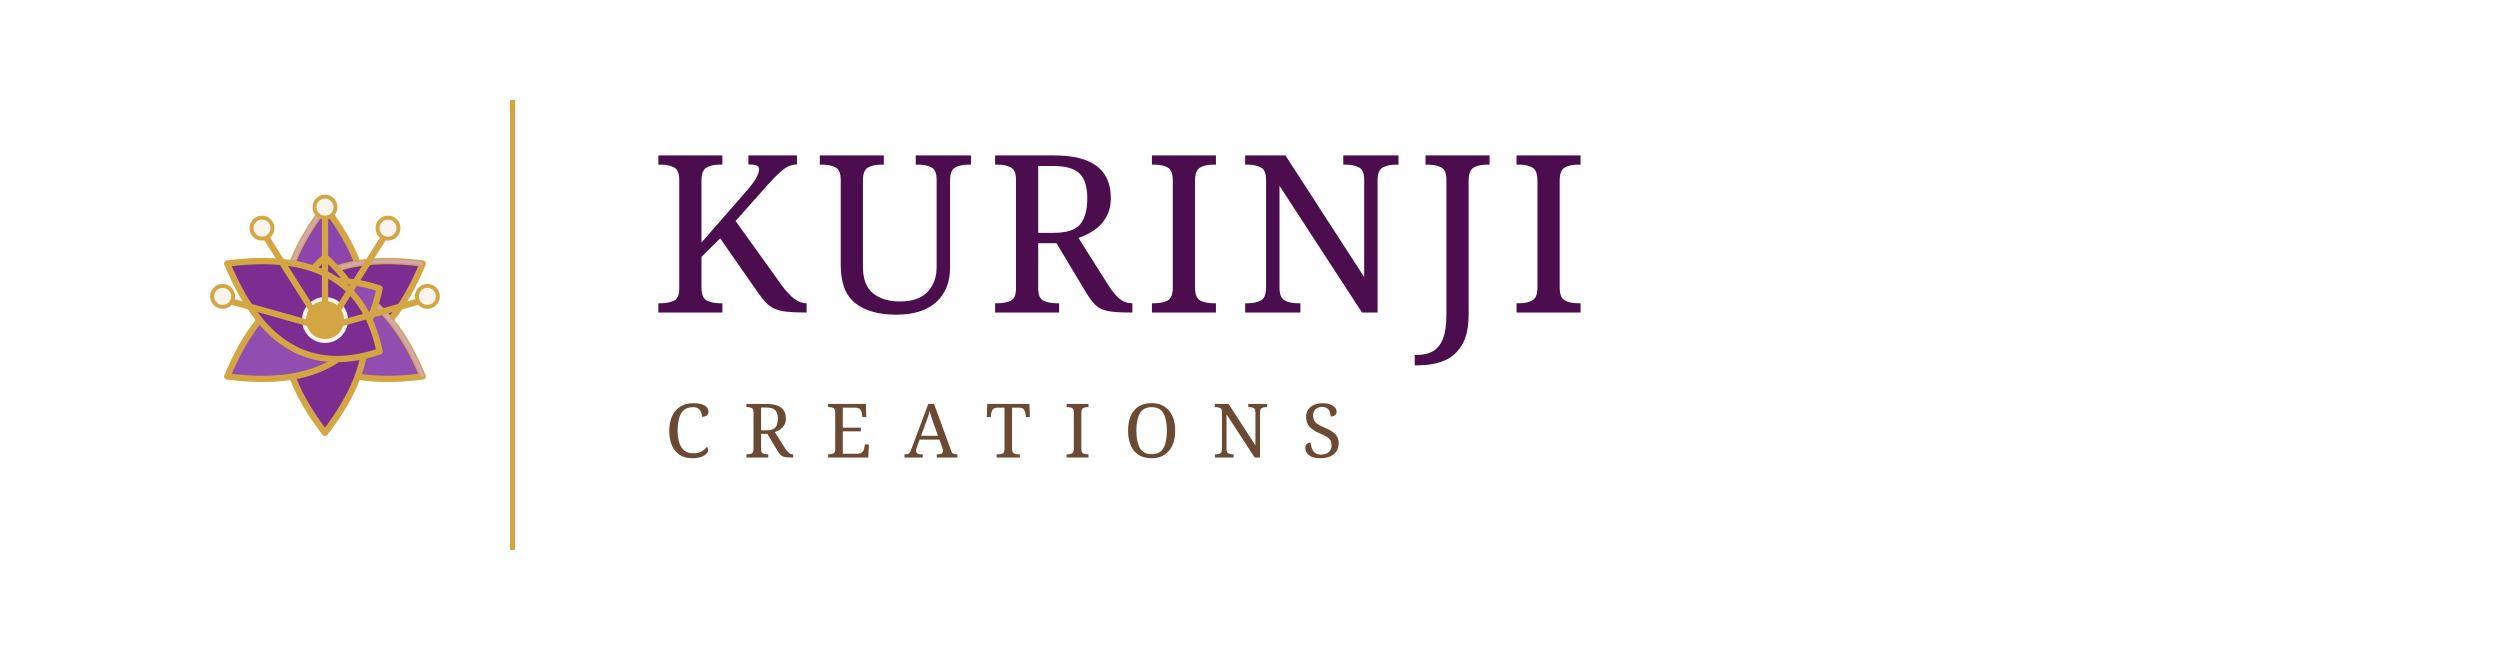
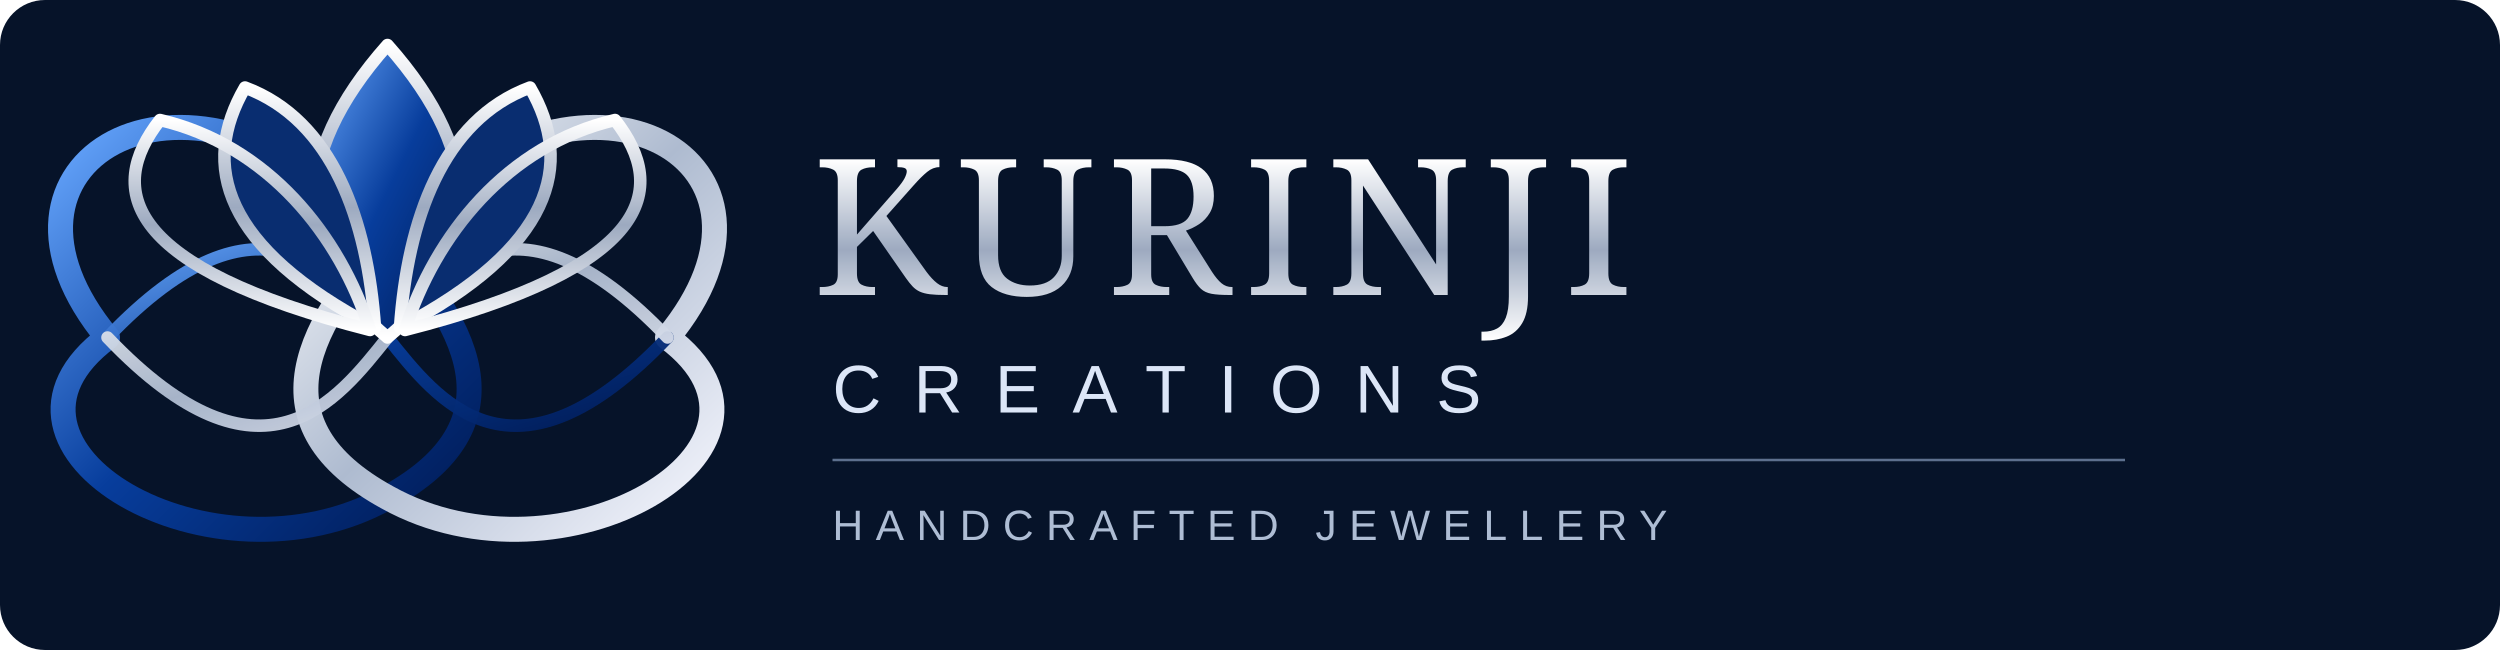
- <svg xmlns="http://www.w3.org/2000/svg" width="1000" height="260" viewBox="0 0 1000 260">
-   <g transform="translate(130 128) scale(1.05)">
-     <g transform="translate(0,0)" stroke-linejoin="round">
-       <path d="M0 24 C-18 8 -23 -13 0 -43 C23 -13 18 8 0 24Z" fill="#8E44AD" stroke="#D4A543" stroke-width="2.4" />
-       <path d="M0 24 C-18 8 -23 -13 0 -43" fill="none" stroke="#CFA6E4" stroke-width="1.2" opacity=".8" />
-       <g transform="rotate(60)">
-         <path d="M0 24 C-18 8 -23 -13 0 -43 C23 -13 18 8 0 24Z" fill="#7B2D91" stroke="#D4A543" stroke-width="2.4" />
-         <path d="M0 24 C-18 8 -23 -13 0 -43" fill="none" stroke="#CFA6E4" stroke-width="1.2" opacity=".8" />
-       </g>
-       <g transform="rotate(120)">
-         <path d="M0 24 C-18 8 -23 -13 0 -43 C23 -13 18 8 0 24Z" fill="#914DB0" stroke="#D4A543" stroke-width="2.4" />
-         <path d="M0 24 C-18 8 -23 -13 0 -43" fill="none" stroke="#CFA6E4" stroke-width="1.2" opacity=".8" />
-       </g>
-       <g transform="rotate(180)">
-         <path d="M0 24 C-18 8 -23 -13 0 -43 C23 -13 18 8 0 24Z" fill="#7B2D91" stroke="#D4A543" stroke-width="2.4" />
-       </g>
-       <g transform="rotate(240)">
-         <path d="M0 24 C-18 8 -23 -13 0 -43 C23 -13 18 8 0 24Z" fill="#914DB0" stroke="#D4A543" stroke-width="2.4" />
-       </g>
-       <g transform="rotate(300)">
-         <path d="M0 24 C-18 8 -23 -13 0 -43 C23 -13 18 8 0 24Z" fill="#7B2D91" stroke="#D4A543" stroke-width="2.4" />
-       </g>
-       <circle r="8" fill="#D4A543" stroke="#F9F5EC" stroke-width="1.5" />
-       <g stroke="#D4A543" stroke-width="2.4" stroke-linecap="round">
-         <path d="M0 -6 L0 -42 M5 -4 L24 -34 M7 1 L39 -8 M-5 -4 L-24 -34 M-7 1 L-39 -8" />
-       </g>
-       <g fill="#F9F5EC" stroke="#D4A543" stroke-width="1.5">
-         <circle cy="-43" r="4" />
-         <circle cx="24" cy="-35" r="4" />
-         <circle cx="39" cy="-9" r="4" />
-         <circle cx="-24" cy="-35" r="4" />
-         <circle cx="-39" cy="-9" r="4" />
-       </g>
-     </g>
+ <svg xmlns="http://www.w3.org/2000/svg" width="1000" height="260" viewBox="0 0 1000 260" role="img" aria-labelledby="title desc">
+   <defs>
+     <linearGradient id="silver" x1="0" y1="0" x2="1" y2="1">
+       <stop stop-color="#fff" />
+       <stop offset=".48" stop-color="#aebbd0" />
+       <stop offset="1" stop-color="#f7f8ff" />
+     </linearGradient>
+     <linearGradient id="blue" x1="0" y1="0" x2="1" y2="1">
+       <stop stop-color="#68a8ff" />
+       <stop offset=".5" stop-color="#073d9c" />
+       <stop offset="1" stop-color="#001a54" />
+     </linearGradient>
+     <linearGradient id="metal" x1="0" y1="0" x2="0" y2="1">
+       <stop stop-color="#fff" />
+       <stop offset=".5" stop-color="#9daac0" />
+       <stop offset="1" stop-color="#fff" />
+     </linearGradient>
+   </defs>
+   <rect width="1000" height="260" rx="18" fill="#061329" />
+   <g transform="translate(155 115)" fill="none" stroke-linecap="round" stroke-linejoin="round">
+     <path d="M-112 20 C-170 -50 -82 -102 -8 -28 C35 15 53 55 0 84 C-70 123 -171 64 -112 20Z" stroke="url(#blue)" stroke-width="10" />
+     <path d="M112 20 C170 -50 82 -102 8 -28 C-35 15 -53 55 0 84 C70 123 171 64 112 20Z" stroke="url(#silver)" stroke-width="10" />
+     <path d="M-112 20 C-50 -45 -20 -5 0 20 C20 45 50 85 112 20" stroke="url(#blue)" stroke-width="5" opacity=".95" />
+     <path d="M-112 20 C-50 85 -20 45 0 20 C20 -5 50 -45 112 20" stroke="url(#silver)" stroke-width="5" opacity=".95" />
  </g>
-   <path d="M205 40 V220" stroke="#D4A543" stroke-width="2" />
-   <text x="260" y="125" fill="#4B0D4D" font-family="Georgia,serif" font-size="88" letter-spacing="5">KURINJI</text>
-   <text x="266" y="183" fill="#6A4A32" font-family="Georgia,serif" font-size="30" letter-spacing="13">CREATIONS</text>
+   <g transform="translate(155 83)" stroke="url(#metal)" stroke-width="5" stroke-linejoin="round">
+     <path d="M0 52 C-38 20 -40 -20 0 -65 C40 -20 38 20 0 52Z" fill="url(#blue)" />
+     <path d="M-5 48 C-66 16 -75 -17 -57 -48 C-22 -35 -8 5 -5 48Z" fill="#092d70" />
+     <path d="M5 48 C66 16 75 -17 57 -48 C22 -35 8 5 5 48Z" fill="#092d70" />
+     <path d="M-7 49 C-105 24 -113 -7 -91 -35 C-48 -25 -19 11 -7 49Z" fill="none" />
+     <path d="M7 49 C105 24 113 -7 91 -35 C48 -25 19 11 7 49Z" fill="none" />
+   </g>
+   <text x="325" y="118" fill="url(#metal)" font-family="Georgia,serif" font-size="76" letter-spacing="5">KURINJI</text>
+   <text x="333" y="165" fill="#dce6f7" font-family="Arial,sans-serif" font-size="27" letter-spacing="13">CREATIONS</text>
+   <path d="M333 184 H850" stroke="#8297b9" stroke-width="1" opacity=".7" />
+   <text x="333" y="216" fill="#aebdd4" font-family="Arial,sans-serif" font-size="17" letter-spacing="5">HANDCRAFTED JEWELLERY</text>
</svg>
